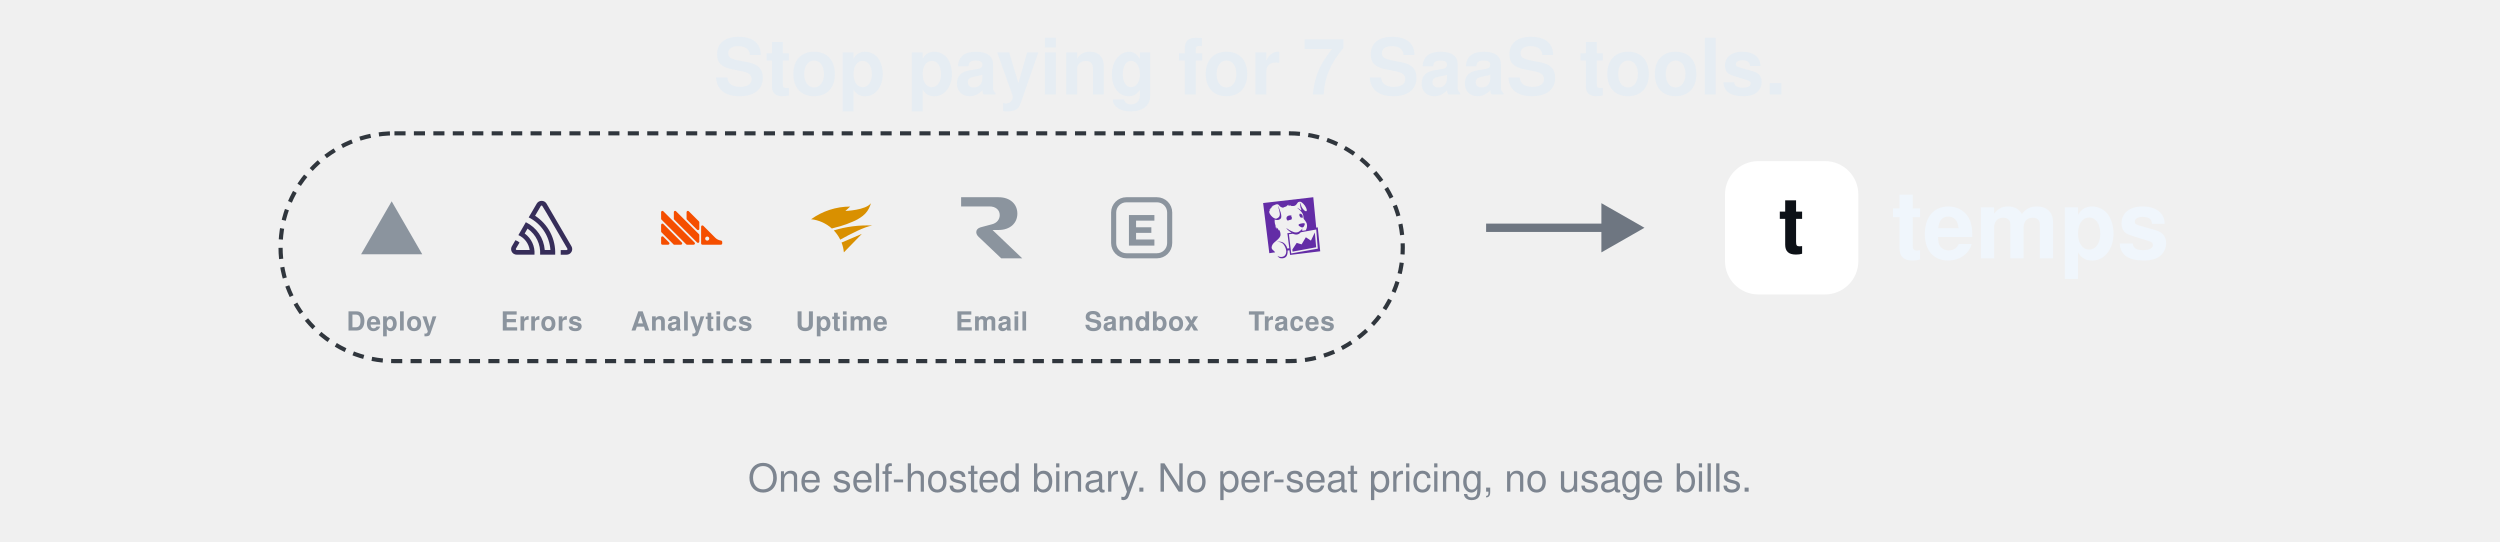
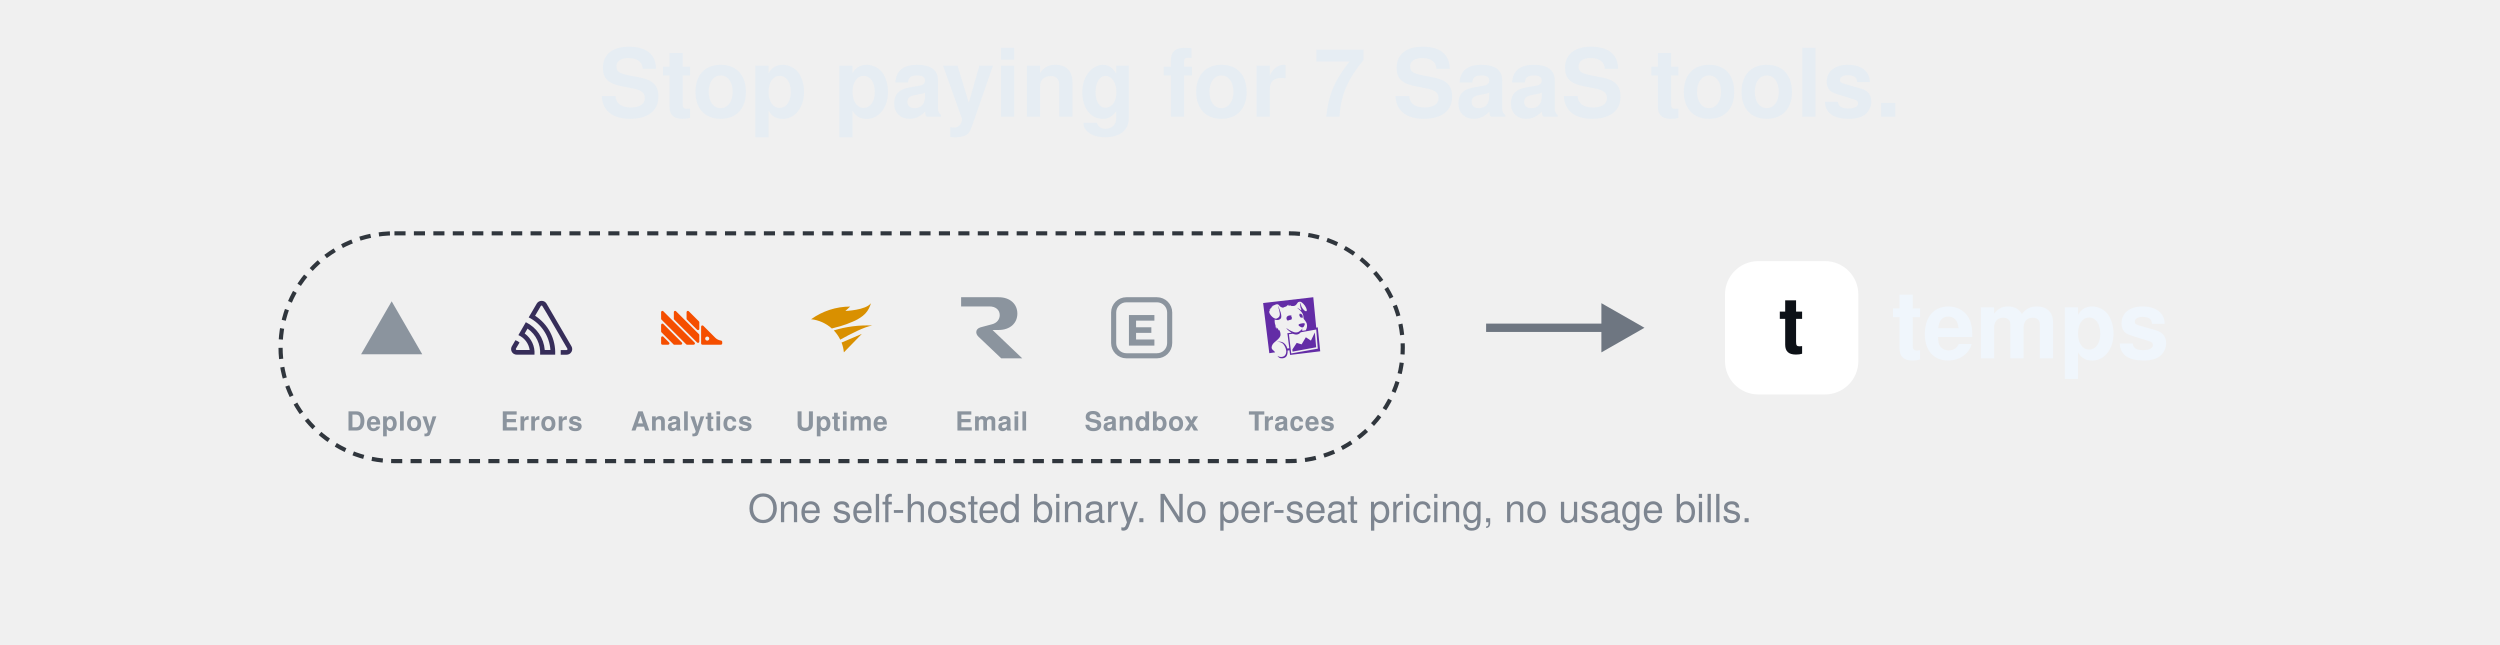
- <svg xmlns="http://www.w3.org/2000/svg" width="900" height="195" viewBox="0 0 900 195" font-family="-apple-system, BlinkMacSystemFont, 'Segoe UI', Helvetica, Arial, sans-serif">
-   <text x="450" y="34" text-anchor="middle" font-size="28" font-weight="800" fill="#e6edf3">Stop paying for 7 SaaS tools.</text>
-   <rect x="101" y="48" width="404" height="82" rx="41" fill="none" stroke="#30363d" stroke-dasharray="4 3" stroke-width="1.5" />
-   <g transform="translate(130,71) scale(0.9166667)">
+ <svg xmlns="http://www.w3.org/2000/svg" width="900" height="232" viewBox="0 0 900 232" font-family="-apple-system, BlinkMacSystemFont, 'Segoe UI', Helvetica, Arial, sans-serif">
+   <text x="450" y="42" text-anchor="middle" font-size="34" font-weight="800" fill="#e6edf3">Stop paying for 7 SaaS tools.</text>
+   <rect x="101" y="84" width="404" height="82" rx="41" fill="none" stroke="#30363d" stroke-dasharray="4 3" stroke-width="1.5" />
+   <g transform="translate(130,107) scale(0.9166667)">
    <path fill="#8b949e" d="m12 1.608 12 20.784H0Z" />
  </g>
-   <g transform="translate(184,71) scale(0.9166667)">
+   <g transform="translate(184,107) scale(0.9166667)">
    <path fill="#362D59" d="M13.91 2.505c-.873-1.448-2.972-1.448-3.844 0L6.904 7.92a15.478 15.478 0 0 1 8.53 12.811h-2.221A13.301 13.301 0 0 0 5.784 9.814l-2.926 5.06a7.65 7.65 0 0 1 4.435 5.848H2.194a.365.365 0 0 1-.298-.534l1.413-2.402a5.16 5.16 0 0 0-1.614-.913L.296 19.275a2.182 2.182 0 0 0 .812 2.999 2.24 2.24 0 0 0 1.086.288h6.983a9.322 9.322 0 0 0-3.845-8.318l1.11-1.922a11.47 11.47 0 0 1 4.95 10.24h5.915a17.242 17.242 0 0 0-7.885-15.28l2.244-3.845a.37.37 0 0 1 .504-.13c.255.14 9.75 16.708 9.928 16.9a.365.365 0 0 1-.327.543h-2.287c.029.612.029 1.223 0 1.831h2.297a2.206 2.206 0 0 0 1.922-3.31z" />
  </g>
-   <g transform="translate(238,71) scale(0.9166667)">
+   <g transform="translate(238,107) scale(0.9166667)">
    <path fill="#F54E00" d="M9.854 14.5 5 9.647.854 5.5A.5.5 0 0 0 0 5.854V8.44a.5.5 0 0 0 .146.353L5 13.647l.147.146L9.854 18.5l.146.147v-.049c.065.03.134.049.207.049h2.586a.5.5 0 0 0 .353-.854L9.854 14.5zm0-5-4-4a.487.487 0 0 0-.409-.144.515.515 0 0 0-.356.21.493.493 0 0 0-.089.288V8.44a.5.5 0 0 0 .147.353l9 9a.5.5 0 0 0 .853-.354v-2.585a.5.5 0 0 0-.146-.354l-5-5zm1-4a.5.5 0 0 0-.854.354V8.44a.5.5 0 0 0 .147.353l4 4a.5.5 0 0 0 .853-.354V9.854a.5.5 0 0 0-.146-.354l-4-4zm12.647 11.515a3.863 3.863 0 0 1-2.232-1.1l-4.708-4.707a.5.5 0 0 0-.854.354v6.585a.5.5 0 0 0 .5.5H23.5a.5.5 0 0 0 .5-.5v-.6c0-.276-.225-.497-.499-.532zm-5.394.032a.8.8 0 1 1 0-1.6.8.8 0 0 1 0 1.6zM.854 15.5a.5.5 0 0 0-.854.354v2.293a.5.5 0 0 0 .5.5h2.293c.222 0 .39-.135.462-.309a.493.493 0 0 0-.109-.545L.854 15.501zM5 14.647.854 10.5a.5.5 0 0 0-.854.353v2.586a.5.5 0 0 0 .146.353L4.854 18.5l.146.147h2.793a.5.5 0 0 0 .353-.854L5 14.647z" />
  </g>
-   <g transform="translate(292,71) scale(0.9166667)">
+   <g transform="translate(292,107) scale(0.9166667)">
    <path fill="#D99000" d="M11.96 17.804l7.959-3.396-7.049 7.241c-.124-1.315-.432-2.61-.91-3.844v-.001zM24 11.118c-5.101-.236-10.208.414-15.087 1.92 1.024 1.073 1.881 2.292 2.535 3.621 4.042-2.25 9.646-5.123 12.552-5.531v-.015.005zm-12.574.275l.207-.06c1.538-.459 3.049-1.015 4.523-1.656 1.492-.585 2.896-1.38 4.159-2.367 1.345-1.069 2.355-2.499 2.915-4.122.12-.267.211-.549.267-.837-2.024 2.76-10.041 3.048-10.041 3.048l1.89-1.734C9.84 3.684 4.47 5.424 0 8.645c3.03.322 5.877 1.596 8.139 3.634 1.086-.336 2.196-.576 3.286-.879v-.006l.001-.001z" />
  </g>
-   <g transform="translate(346,71) scale(0.9166667)">
+   <g transform="translate(346,107) scale(0.9166667)">
    <path fill="#8b949e" d="M14.679 0c4.648 0 7.413 2.765 7.413 6.434s-2.765 6.434-7.413 6.434H12.33L24 24h-8.245l-8.88-8.44c-.636-.588-.93-1.273-.93-1.86 0-.831.587-1.565 1.713-1.883l4.574-1.224c1.737-.465 2.936-1.81 2.936-3.572 0-2.153-1.761-3.4-3.939-3.4H0V0z" />
  </g>
-   <g transform="translate(400,71) scale(0.9166667)">
+   <g transform="translate(400,107) scale(0.9166667)">
    <rect x="1" y="1" width="22" height="22" rx="5" fill="none" stroke="#8b949e" stroke-width="2" />
    <path fill="#8b949e" d="M7 7h10v2.2H9.8v2.6h6v2.2h-6v2.6H17V19H7z" />
  </g>
-   <g transform="translate(454,71) scale(0.9166667)">
+   <g transform="translate(454,107) scale(0.9166667)">
    <path fill="#632CA6" d="M19.57 17.04l-1.997-1.316-1.665 2.782-1.937-.567-1.706 2.604.087.82 9.274-1.71-.538-5.794zm-8.649-2.498l1.488-.204c.241.108.409.15.697.223.45.117.97.23 1.741-.16.18-.088.553-.43.704-.625l6.096-1.106.622 7.527-10.444 1.882zm11.325-2.712l-.602.115L20.488 0 .789 2.285l2.427 19.693 2.306-.334c-.184-.263-.471-.581-.96-.989-.68-.564-.44-1.522-.039-2.127.53-1.022 3.26-2.322 3.106-3.956-.056-.594-.15-1.368-.702-1.898-.02.22.017.432.017.432s-.227-.289-.34-.683c-.112-.15-.2-.199-.319-.4-.085.233-.073.503-.073.503s-.186-.437-.216-.807c-.11.166-.137.48-.137.48s-.241-.69-.186-1.062c-.11-.323-.436-.965-.343-2.424.6.421 1.924.321 2.44-.439.171-.251.288-.939-.086-2.293-.24-.868-.835-2.16-1.066-2.651l-.028.02c.122.395.374 1.223.47 1.625.293 1.218.372 1.642.234 2.204-.116.488-.397.808-1.107 1.165-.71.358-1.653-.514-1.713-.562-.69-.55-1.224-1.447-1.284-1.883-.062-.477.275-.763.445-1.153-.243.07-.514.192-.514.192s.323-.334.722-.624c.165-.109.262-.178.436-.323a9.762 9.762 0 0 0-.456.003s.42-.227.855-.392c-.318-.014-.623-.003-.623-.003s.937-.419 1.678-.727c.509-.208 1.006-.147 1.286.257.367.53.752.817 1.569.996.501-.223.653-.337 1.284-.509.554-.61.99-.688.99-.688s-.216.198-.274.51c.314-.249.66-.455.66-.455s-.134.164-.259.426l.03.043c.366-.22.797-.394.797-.394s-.123.156-.268.358c.277-.002.838.012 1.056.037 1.285.028 1.552-1.374 2.045-1.55.618-.22.894-.353 1.947.68.903.888 1.609 2.477 1.259 2.833-.294.295-.874-.115-1.516-.916a3.466 3.466 0 0 1-.716-1.562 1.533 1.533 0 0 0-.497-.85s.23.51.23.96c0 .246.03 1.165.424 1.68-.039.076-.057.374-.1.43-.458-.554-1.443-.95-1.604-1.067.544.445 1.793 1.468 2.273 2.449.453.927.186 1.777.416 1.997.065.063.976 1.197 1.15 1.767.306.994.019 2.038-.381 2.685l-1.117.174c-.163-.045-.273-.068-.42-.153.08-.143.241-.5.243-.572l-.063-.111c-.348.492-.93.97-1.414 1.245-.633.359-1.363.304-1.838.156-1.348-.415-2.623-1.327-2.93-1.566 0 0-.01.191.048.234.34.383 1.119 1.077 1.872 1.56l-1.605.177.759 5.908c-.337.048-.39.071-.757.124-.325-1.147-.946-1.895-1.624-2.332-.599-.384-1.424-.47-2.214-.314l-.05.059a2.851 2.851 0 0 1 1.863.444c.654.413 1.181 1.481 1.375 2.124.248.822.42 1.7-.248 2.632-.476.662-1.864 1.028-2.986.237.3.481.705.876 1.25.95.809.11 1.577-.03 2.106-.574.452-.464.69-1.434.628-2.456l.714-.104.258 1.834 11.827-1.424zM15.05 6.848c-.034.075-.085.125-.007.37l.004.014.013.032.032.073c.14.287.295.558.552.696.067-.011.136-.019.207-.023.242-.01.395.028.492.08.009-.048.01-.119.005-.222-.018-.364.072-.982-.626-1.308-.264-.122-.634-.084-.757.068a.302.302 0 0 1 .058.013c.186.066.06.13.027.207m1.958 3.392c-.092-.05-.52-.03-.821.005-.574.068-1.193.267-1.328.372-.247.191-.135.523.047.66.511.382.96.638 1.432.575.29-.038.546-.497.728-.914.124-.288.124-.598-.058-.698m-5.077-2.942c.162-.154-.805-.355-1.556.156-.554.378-.571 1.187-.041 1.646.053.046.096.078.137.104a4.77 4.77 0 0 1 1.396-.412c.113-.125.243-.345.21-.745-.044-.542-.455-.456-.146-.749" />
  </g>
  <g font-size="9.5" font-weight="600" fill="#8b949e" letter-spacing="0.2">
-     <text x="141" y="119" text-anchor="middle">Deploy</text>
-     <text x="195" y="119" text-anchor="middle">Errors</text>
-     <text x="249" y="119" text-anchor="middle">Analytics</text>
-     <text x="303" y="119" text-anchor="middle">Uptime</text>
-     <text x="357" y="119" text-anchor="middle">Email</text>
-     <text x="411" y="119" text-anchor="middle">Sandbox</text>
-     <text x="465" y="119" text-anchor="middle">Traces</text>
+     <text x="141" y="155" text-anchor="middle">Deploy</text>
+     <text x="195" y="155" text-anchor="middle">Errors</text>
+     <text x="249" y="155" text-anchor="middle">Analytics</text>
+     <text x="303" y="155" text-anchor="middle">Uptime</text>
+     <text x="357" y="155" text-anchor="middle">Email</text>
+     <text x="411" y="155" text-anchor="middle">Sandbox</text>
+     <text x="465" y="155" text-anchor="middle">Traces</text>
  </g>
  <g stroke="#6e7681" fill="#6e7681">
-     <line x1="535" y1="82" x2="577" y2="82" stroke-width="3" />
-     <polygon points="577,74 591,82 577,90" />
+     <line x1="535" y1="118" x2="577" y2="118" stroke-width="3" />
+     <polygon points="577,110 591,118 577,126" />
  </g>
-   <rect x="621" y="58" width="48" height="48" rx="12" fill="#ffffff" />
-   <text x="645" y="91" text-anchor="middle" font-size="28" font-weight="800" fill="#0d1117">t</text>
-   <text x="681" y="93" font-size="34" font-weight="800" fill="#f0f6fc">temps</text>
-   <text x="450" y="177" text-anchor="middle" font-size="14" fill="#7d8590">One self-hosted binary. No per-seat pricing, no usage bills.</text>
+   <rect x="621" y="94" width="48" height="48" rx="12" fill="#ffffff" />
+   <text x="645" y="127" text-anchor="middle" font-size="28" font-weight="800" fill="#0d1117">t</text>
+   <text x="681" y="129" font-size="34" font-weight="800" fill="#f0f6fc">temps</text>
+   <text x="450" y="188" text-anchor="middle" font-size="14" fill="#7d8590">One self-hosted binary. No per-seat pricing, no usage bills.</text>
</svg>
